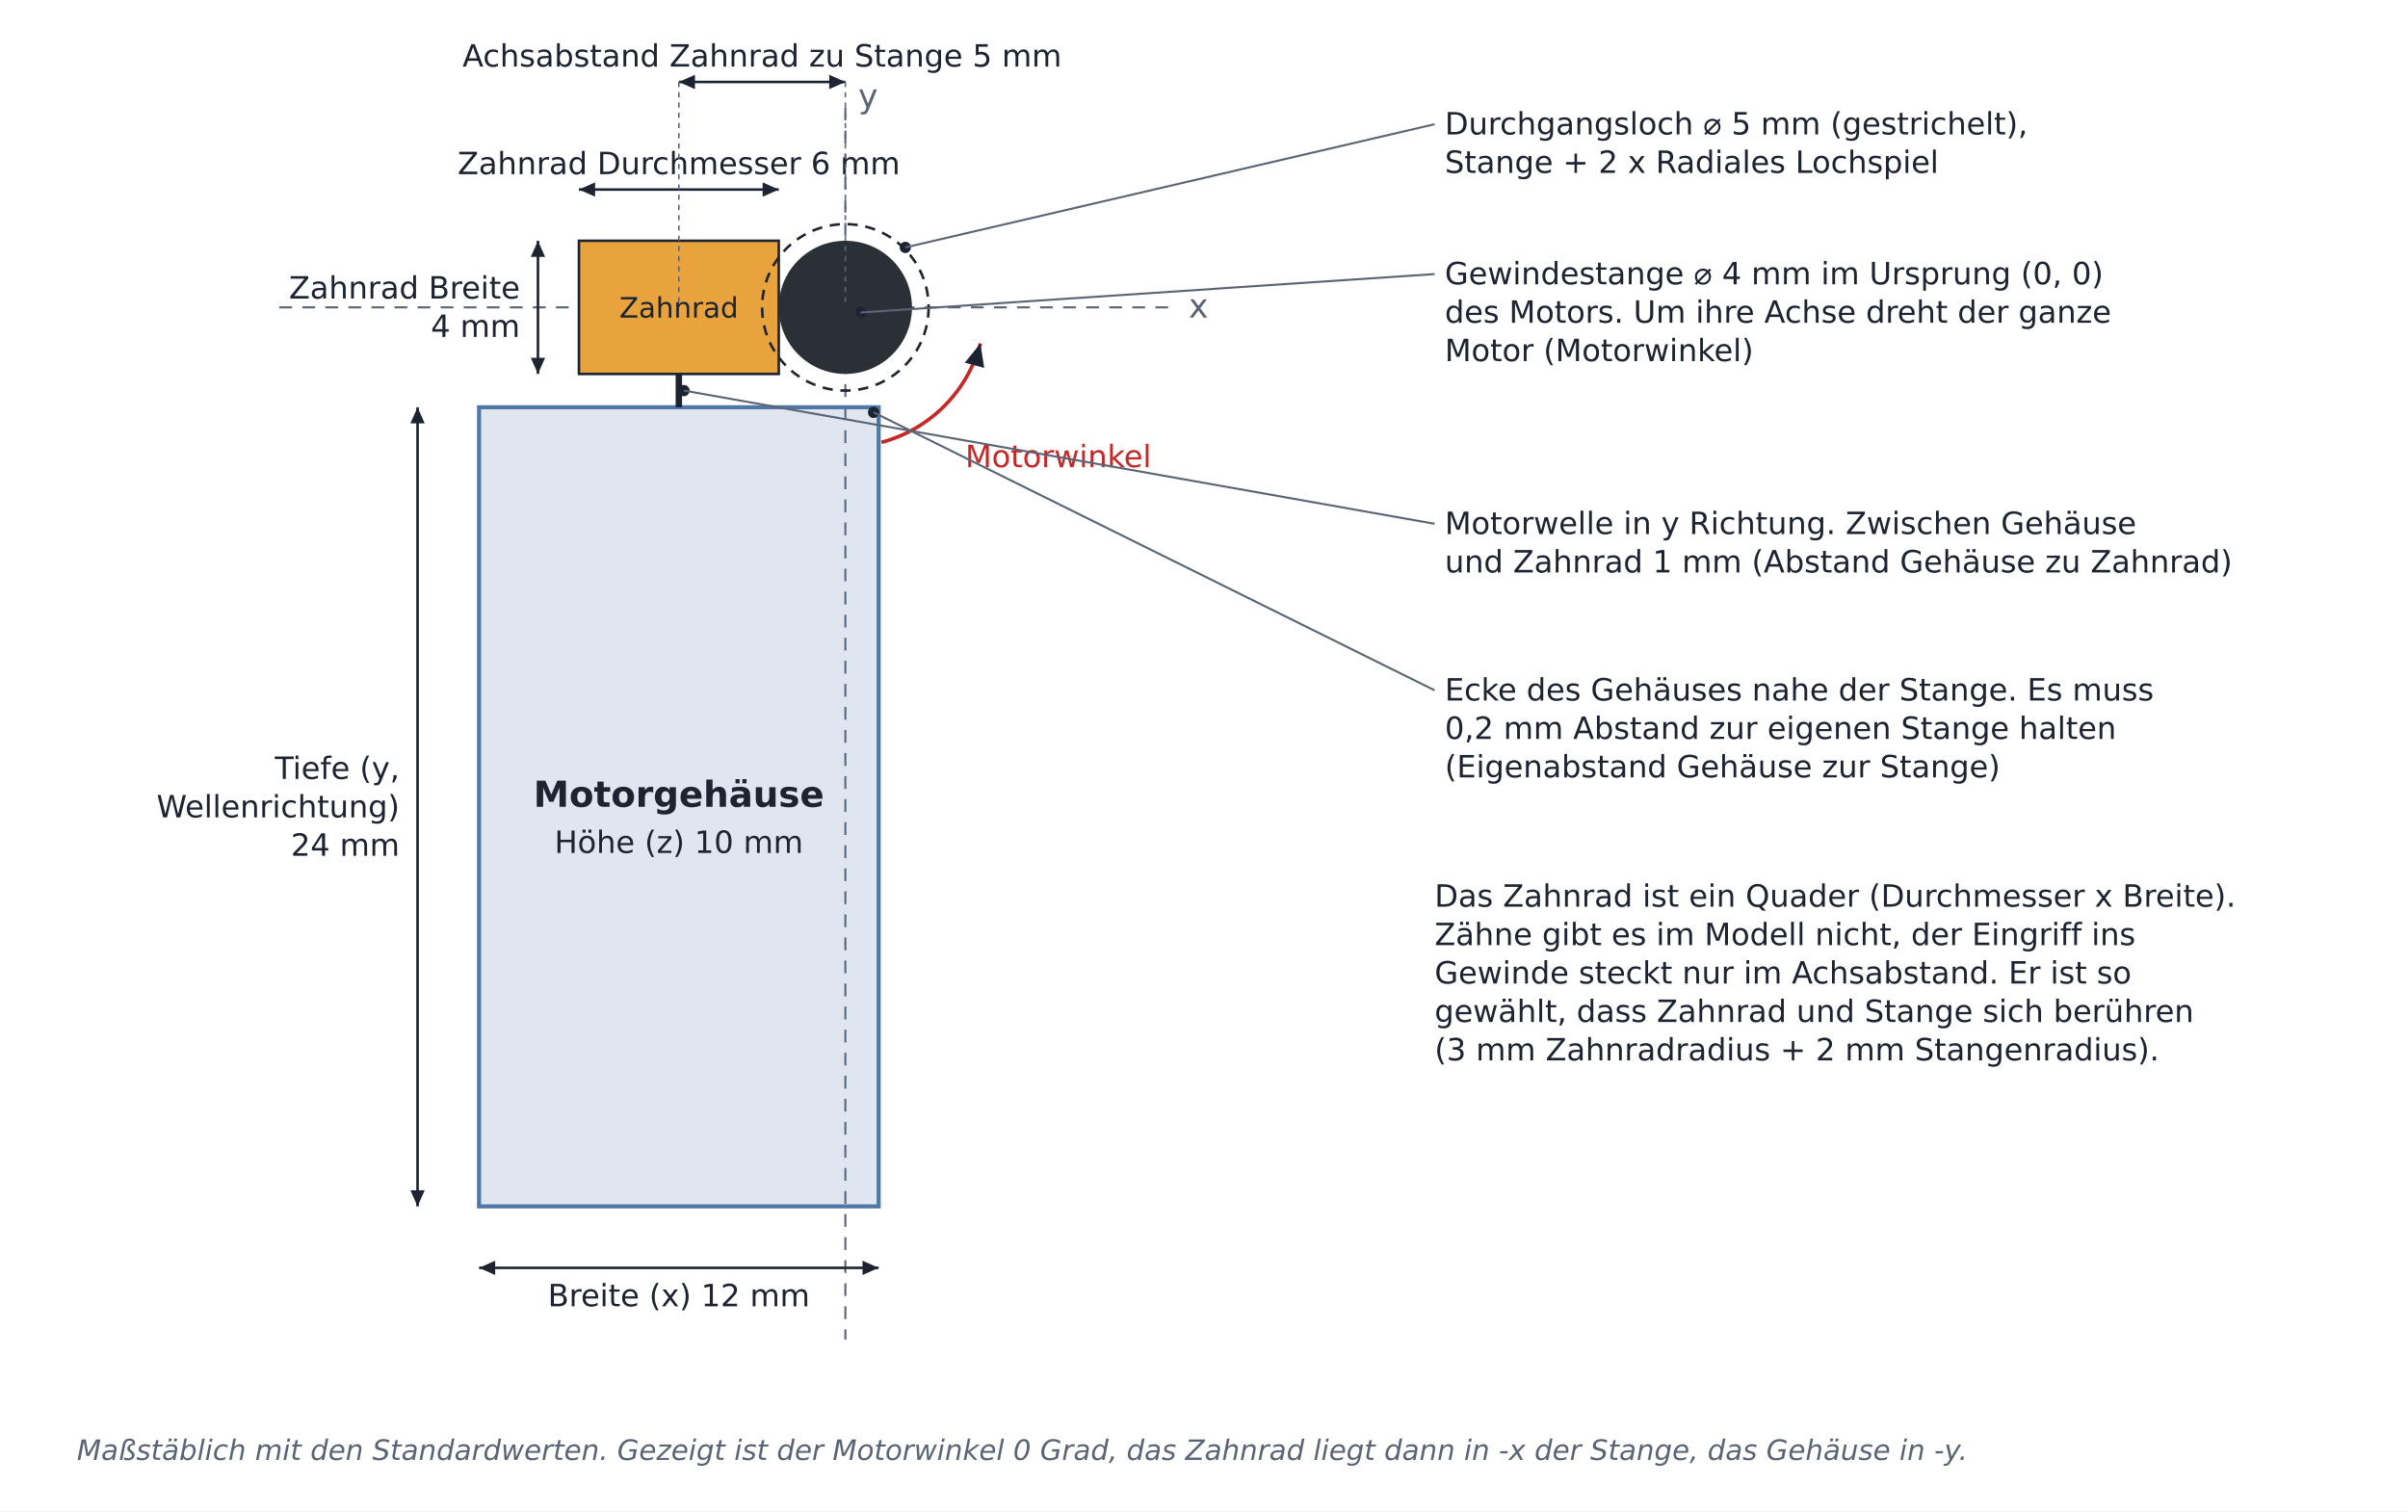
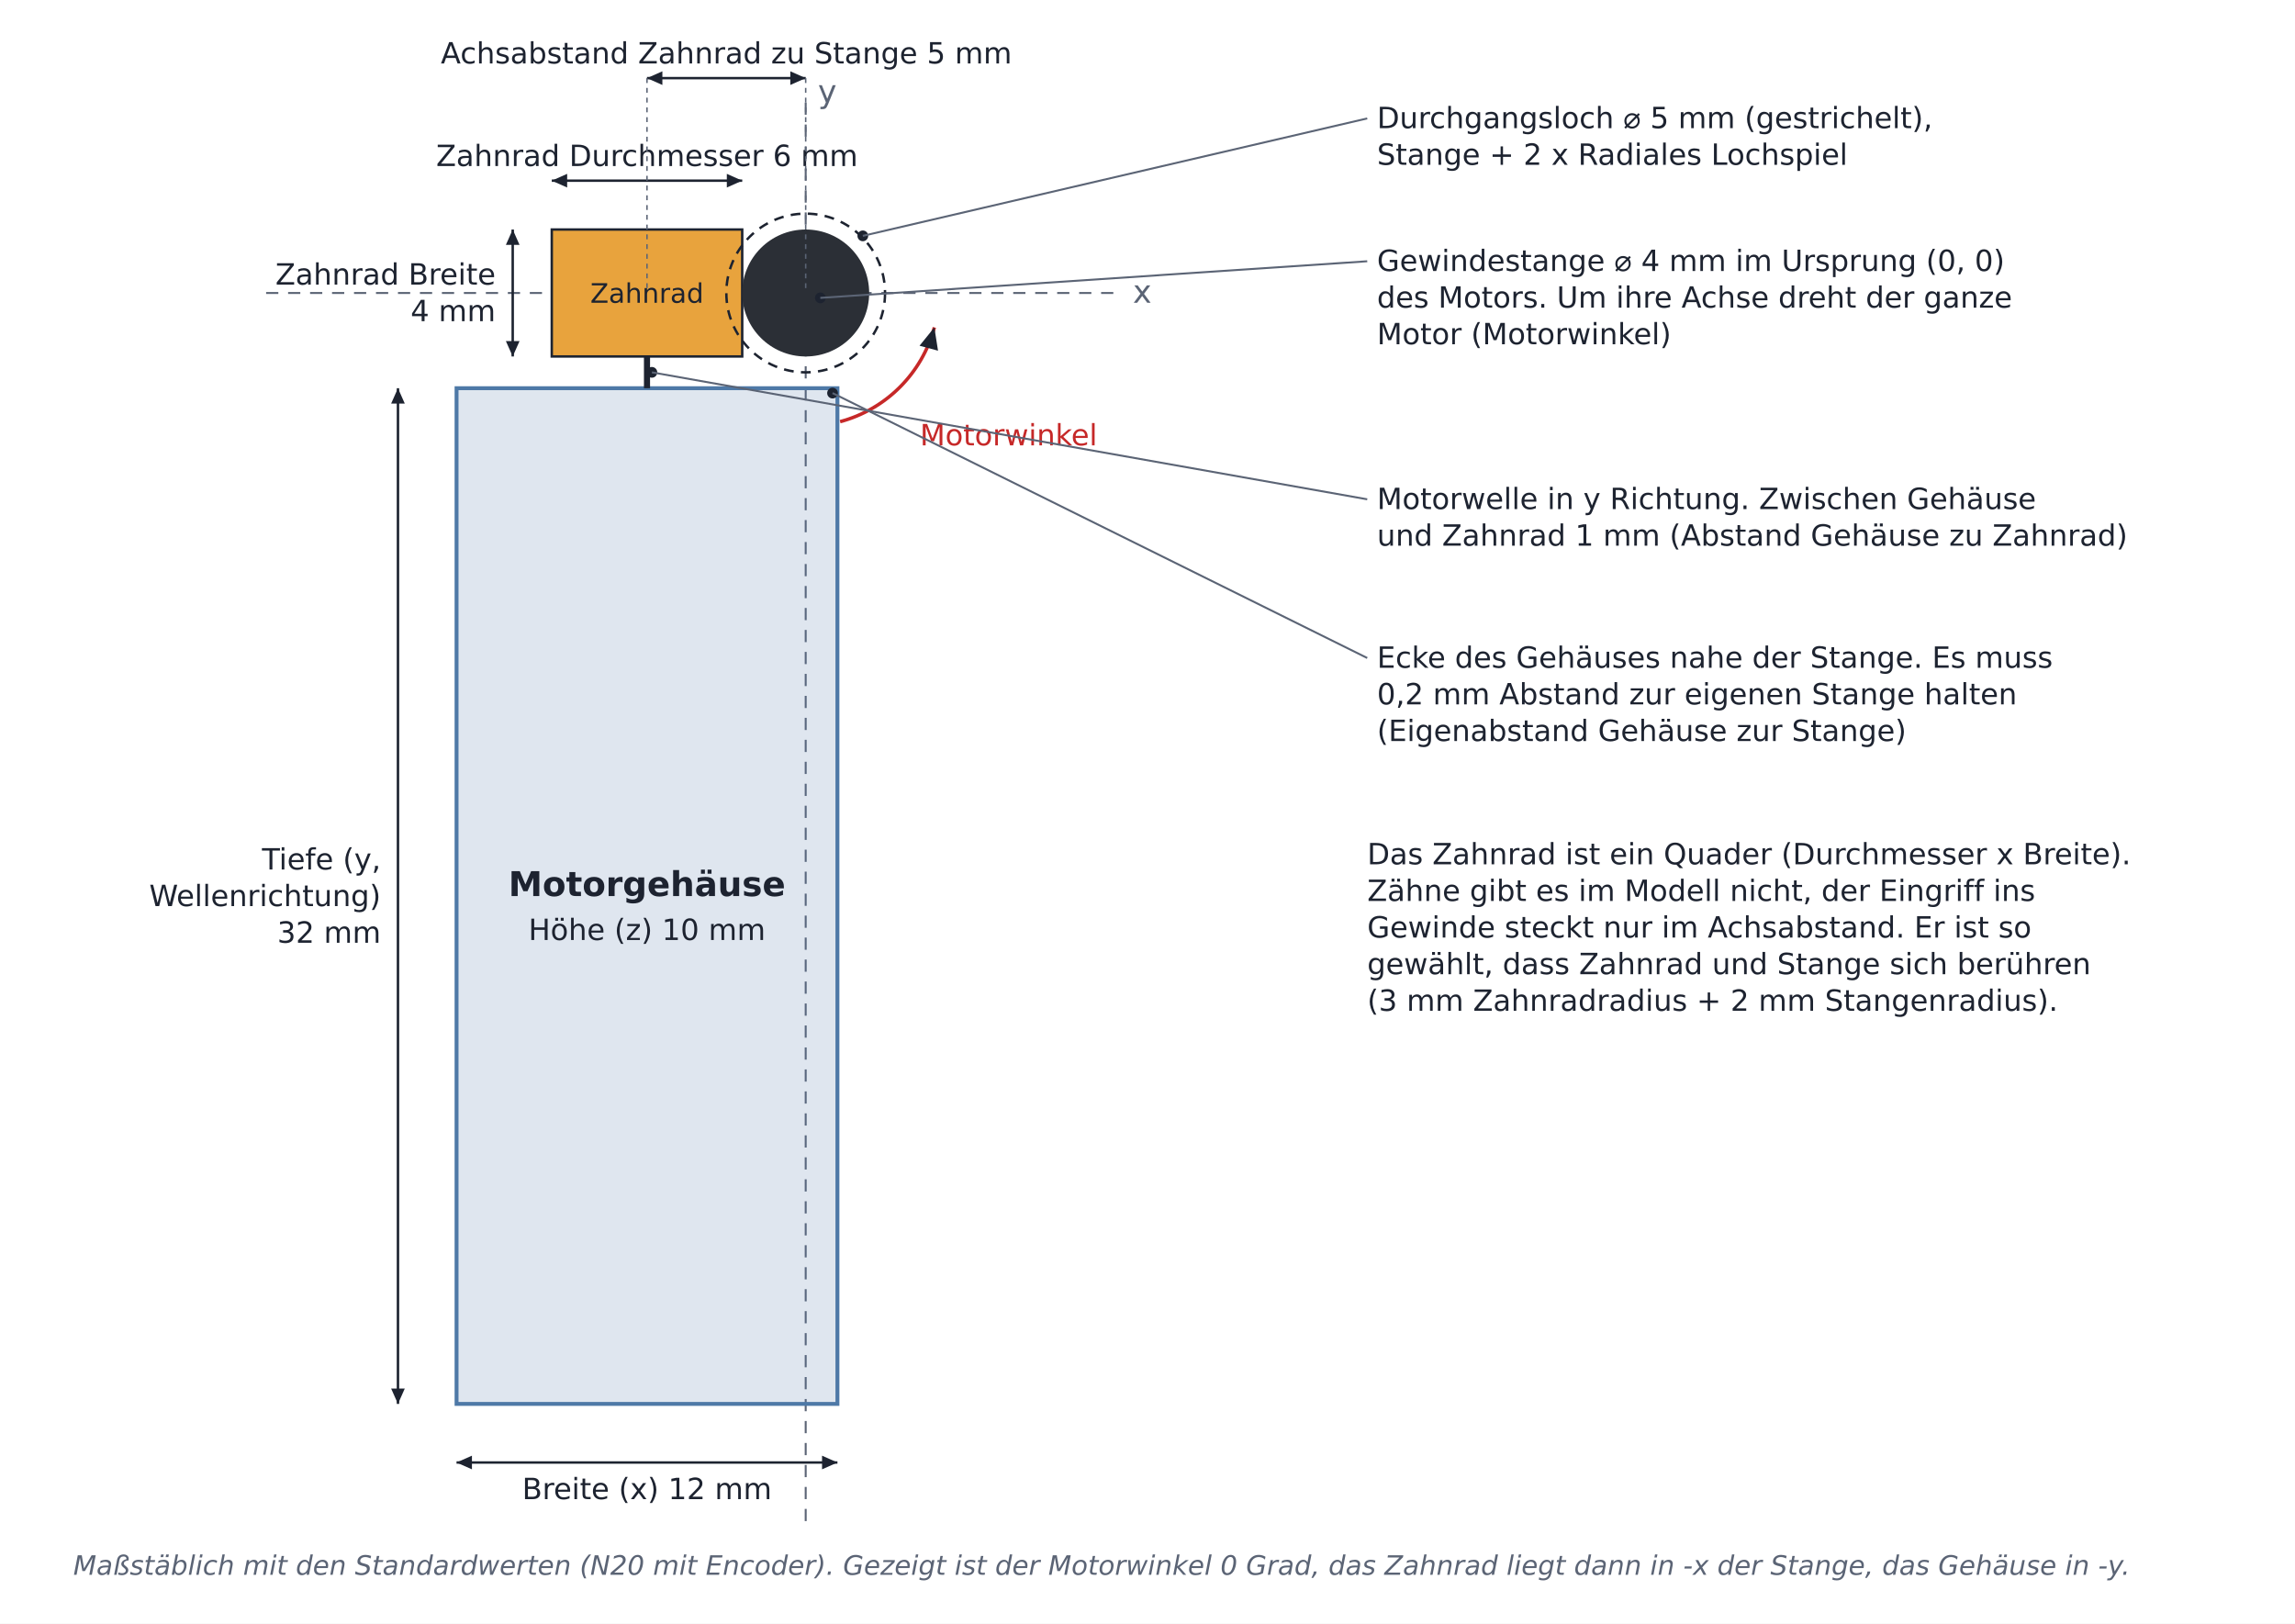
- <svg xmlns="http://www.w3.org/2000/svg" width="940" height="590" viewBox="0 0 940 590" font-family="DejaVu Sans, Arial, Helvetica, sans-serif">
+ <svg xmlns="http://www.w3.org/2000/svg" width="940" height="665" viewBox="0 0 940 665" font-family="DejaVu Sans, Arial, Helvetica, sans-serif">
  <defs>
    <marker id="arrow" viewBox="0 0 10 10" refX="9" refY="5" markerWidth="7" markerHeight="7" orient="auto-start-reverse">
      <path d="M0,1 L9,5 L0,9 z" fill="#1d2330" />
    </marker>
  </defs>
  <rect width="100%" height="100%" fill="#ffffff" />
  <line x1="109.00" y1="120.00" x2="460.00" y2="120.00" stroke="#5b6475" stroke-width="0.8" stroke-dasharray="5 4" />
-   <line x1="330.00" y1="42.00" x2="330.00" y2="523.00" stroke="#5b6475" stroke-width="0.8" stroke-dasharray="5 4" />
+   <line x1="330.00" y1="42.00" x2="330.00" y2="627.00" stroke="#5b6475" stroke-width="0.8" stroke-dasharray="5 4" />
  <text x="464.00" y="124.00" font-size="13" text-anchor="start" fill="#5b6475">x</text>
  <text x="335.00" y="42.00" font-size="13" text-anchor="start" fill="#5b6475">y</text>
-   <rect x="187.00" y="159.00" width="156.00" height="312.00" fill="#4e79a7" fill-opacity="0.18" stroke="#4e79a7" stroke-width="1.6" />
-   <text x="265.00" y="315.00" font-size="14" text-anchor="middle" font-weight="bold" fill="#1d2330">Motorgehäuse</text>
-   <text x="265.00" y="333.00" font-size="12" text-anchor="middle" fill="#1d2330">Höhe (z) 10 mm</text>
+   <rect x="187.00" y="159.00" width="156.00" height="416.00" fill="#4e79a7" fill-opacity="0.18" stroke="#4e79a7" stroke-width="1.6" />
+   <text x="265.00" y="367.00" font-size="14" text-anchor="middle" font-weight="bold" fill="#1d2330">Motorgehäuse</text>
+   <text x="265.00" y="385.00" font-size="12" text-anchor="middle" fill="#1d2330">Höhe (z) 10 mm</text>
  <line x1="265.00" y1="159.00" x2="265.00" y2="146.00" stroke="#1d2330" stroke-width="2.5" />
  <rect x="226.00" y="94.00" width="78.00" height="52.00" fill="#e8a33d" stroke="#1d2330" stroke-width="1" />
  <text x="265.00" y="124.00" font-size="11" text-anchor="middle" fill="#1d2330">Zahnrad</text>
  <circle cx="330.00" cy="120.00" r="32.50" fill="none" stroke="#1d2330" stroke-width="1" stroke-dasharray="4 3" />
  <circle cx="330.00" cy="120.00" r="26.00" fill="#2b2f36" />
-   <line x1="187.00" y1="495.00" x2="343.00" y2="495.00" stroke="#1d2330" stroke-width="1.0" marker-start="url(#arrow)" marker-end="url(#arrow)" />
-   <text x="265.00" y="510.00" font-size="12" text-anchor="middle" fill="#1d2330">Breite (x) 12 mm</text>
-   <line x1="163.00" y1="159.00" x2="163.00" y2="471.00" stroke="#1d2330" stroke-width="1.0" marker-start="url(#arrow)" marker-end="url(#arrow)" />
-   <text x="156.00" y="304.12" font-size="12" text-anchor="end" fill="#1d2330">Tiefe (y,</text>
-   <text x="156.00" y="319.12" font-size="12" text-anchor="end" fill="#1d2330">Wellenrichtung)</text>
-   <text x="156.00" y="334.12" font-size="12" text-anchor="end" fill="#1d2330">24 mm</text>
+   <line x1="187.00" y1="599.00" x2="343.00" y2="599.00" stroke="#1d2330" stroke-width="1.0" marker-start="url(#arrow)" marker-end="url(#arrow)" />
+   <text x="265.00" y="614.00" font-size="12" text-anchor="middle" fill="#1d2330">Breite (x) 12 mm</text>
+   <line x1="163.00" y1="159.00" x2="163.00" y2="575.00" stroke="#1d2330" stroke-width="1.0" marker-start="url(#arrow)" marker-end="url(#arrow)" />
+   <text x="156.00" y="356.12" font-size="12" text-anchor="end" fill="#1d2330">Tiefe (y,</text>
+   <text x="156.00" y="371.12" font-size="12" text-anchor="end" fill="#1d2330">Wellenrichtung)</text>
+   <text x="156.00" y="386.12" font-size="12" text-anchor="end" fill="#1d2330">32 mm</text>
  <line x1="226.00" y1="74.00" x2="304.00" y2="74.00" stroke="#1d2330" stroke-width="1.0" marker-start="url(#arrow)" marker-end="url(#arrow)" />
  <text x="265.00" y="68.00" font-size="12" text-anchor="middle" fill="#1d2330">Zahnrad Durchmesser 6 mm</text>
  <line x1="265.00" y1="32.00" x2="330.00" y2="32.00" stroke="#1d2330" stroke-width="1.0" marker-start="url(#arrow)" marker-end="url(#arrow)" />
  <text x="297.50" y="26.00" font-size="12" text-anchor="middle" fill="#1d2330">Achsabstand Zahnrad zu Stange 5 mm</text>
  <line x1="265.00" y1="32.00" x2="265.00" y2="120.00" stroke="#5b6475" stroke-width="0.6" stroke-dasharray="2 2" />
  <line x1="330.00" y1="32.00" x2="330.00" y2="120.00" stroke="#5b6475" stroke-width="0.6" stroke-dasharray="2 2" />
  <line x1="210.00" y1="94.00" x2="210.00" y2="146.00" stroke="#1d2330" stroke-width="1.0" marker-start="url(#arrow)" marker-end="url(#arrow)" />
  <text x="203.00" y="116.56" font-size="12" text-anchor="end" fill="#1d2330">Zahnrad Breite</text>
  <text x="203.00" y="131.56" font-size="12" text-anchor="end" fill="#1d2330">4 mm</text>
  <path d="M344.1,172.7 A54.6,54.6 0 0 0 382.7,134.1" fill="none" stroke="#c62828" stroke-width="1.4" marker-end="url(#arrow)" />
  <text x="376.80" y="182.40" font-size="12" text-anchor="start" fill="#c62828">Motorwinkel</text>
  <circle cx="353.40" cy="96.60" r="2.20" fill="#1d2330" />
  <line x1="353.40" y1="96.60" x2="560.00" y2="48.50" stroke="#5b6475" stroke-width="0.8" />
  <text x="564.00" y="52.50" font-size="12" text-anchor="start" fill="#1d2330">Durchgangsloch ⌀ 5 mm (gestrichelt),</text>
  <text x="564.00" y="67.50" font-size="12" text-anchor="start" fill="#1d2330">Stange + 2 x Radiales Lochspiel</text>
  <circle cx="336.00" cy="122.00" r="2.20" fill="#1d2330" />
  <line x1="336.00" y1="122.00" x2="560.00" y2="107.00" stroke="#5b6475" stroke-width="0.8" />
  <text x="564.00" y="111.00" font-size="12" text-anchor="start" fill="#1d2330">Gewindestange ⌀ 4 mm im Ursprung (0, 0)</text>
  <text x="564.00" y="126.00" font-size="12" text-anchor="start" fill="#1d2330">des Motors. Um ihre Achse dreht der ganze</text>
  <text x="564.00" y="141.00" font-size="12" text-anchor="start" fill="#1d2330">Motor (Motorwinkel)</text>
  <circle cx="267.00" cy="152.50" r="2.20" fill="#1d2330" />
  <line x1="267.00" y1="152.50" x2="560.00" y2="204.50" stroke="#5b6475" stroke-width="0.8" />
  <text x="564.00" y="208.50" font-size="12" text-anchor="start" fill="#1d2330">Motorwelle in y Richtung. Zwischen Gehäuse</text>
  <text x="564.00" y="223.50" font-size="12" text-anchor="start" fill="#1d2330">und Zahnrad 1 mm (Abstand Gehäuse zu Zahnrad)</text>
  <circle cx="341.00" cy="161.00" r="2.20" fill="#1d2330" />
  <line x1="341.00" y1="161.00" x2="560.00" y2="269.50" stroke="#5b6475" stroke-width="0.8" />
  <text x="564.00" y="273.50" font-size="12" text-anchor="start" fill="#1d2330">Ecke des Gehäuses nahe der Stange. Es muss</text>
  <text x="564.00" y="288.50" font-size="12" text-anchor="start" fill="#1d2330">0,2 mm Abstand zur eigenen Stange halten</text>
  <text x="564.00" y="303.50" font-size="12" text-anchor="start" fill="#1d2330">(Eigenabstand Gehäuse zur Stange)</text>
  <text x="560.00" y="354.00" font-size="12" text-anchor="start" fill="#1d2330">Das Zahnrad ist ein Quader (Durchmesser x Breite).</text>
  <text x="560.00" y="369.00" font-size="12" text-anchor="start" fill="#1d2330">Zähne gibt es im Modell nicht, der Eingriff ins</text>
  <text x="560.00" y="384.00" font-size="12" text-anchor="start" fill="#1d2330">Gewinde steckt nur im Achsabstand. Er ist so</text>
  <text x="560.00" y="399.00" font-size="12" text-anchor="start" fill="#1d2330">gewählt, dass Zahnrad und Stange sich berühren</text>
  <text x="560.00" y="414.00" font-size="12" text-anchor="start" fill="#1d2330">(3 mm Zahnradradius + 2 mm Stangenradius).</text>
-   <text x="30.00" y="570.00" font-size="11" text-anchor="start" fill="#5b6475" font-style="italic">Maßstäblich mit den Standardwerten. Gezeigt ist der Motorwinkel 0 Grad, das Zahnrad liegt dann in -x der Stange, das Gehäuse in -y.</text>
+   <text x="30.00" y="645.00" font-size="11" text-anchor="start" fill="#5b6475" font-style="italic">Maßstäblich mit den Standardwerten (N20 mit Encoder). Gezeigt ist der Motorwinkel 0 Grad, das Zahnrad liegt dann in -x der Stange, das Gehäuse in -y.</text>
</svg>
